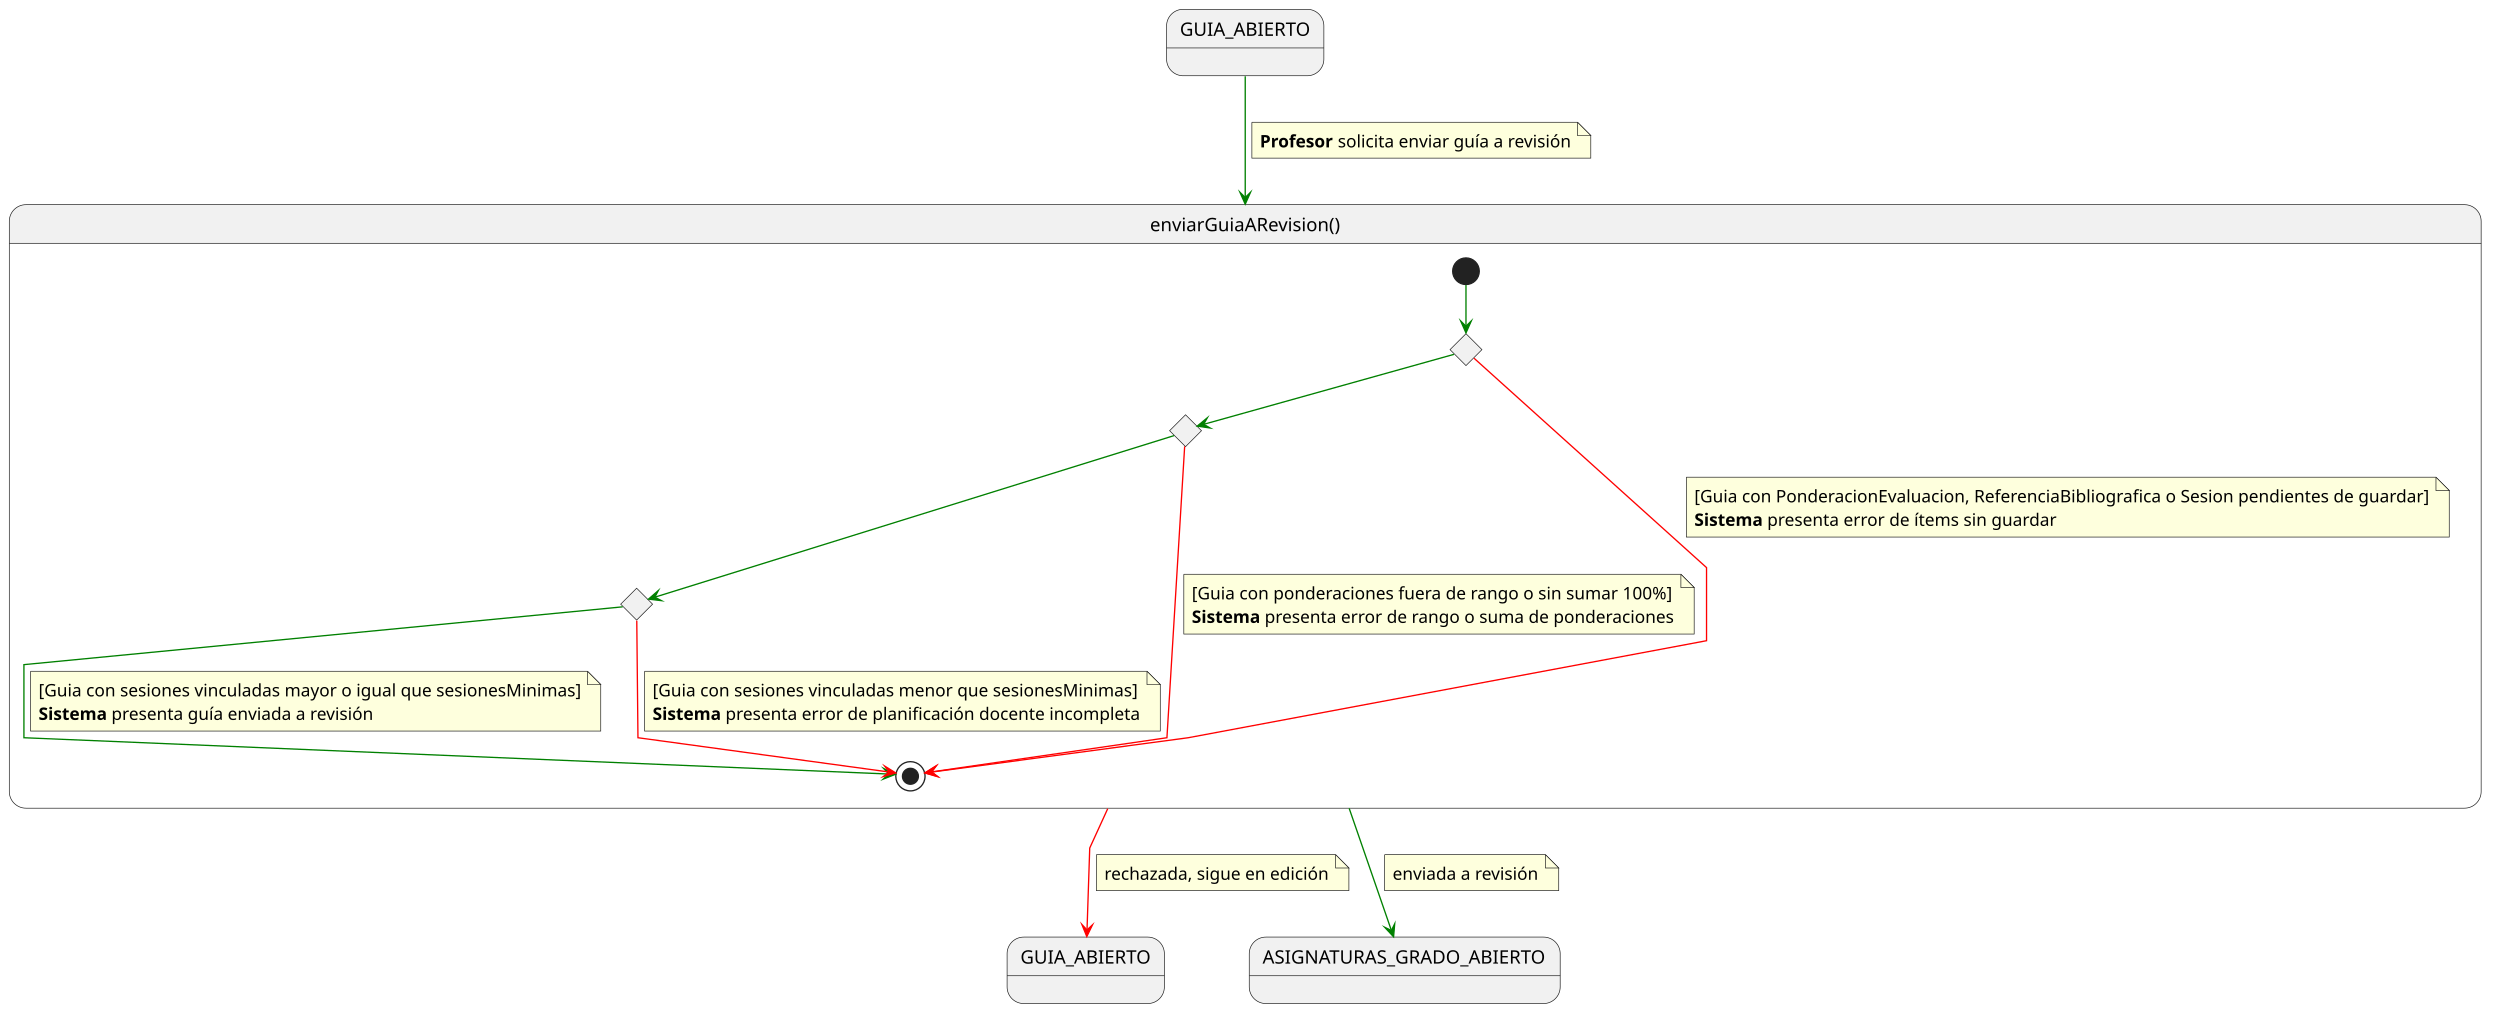
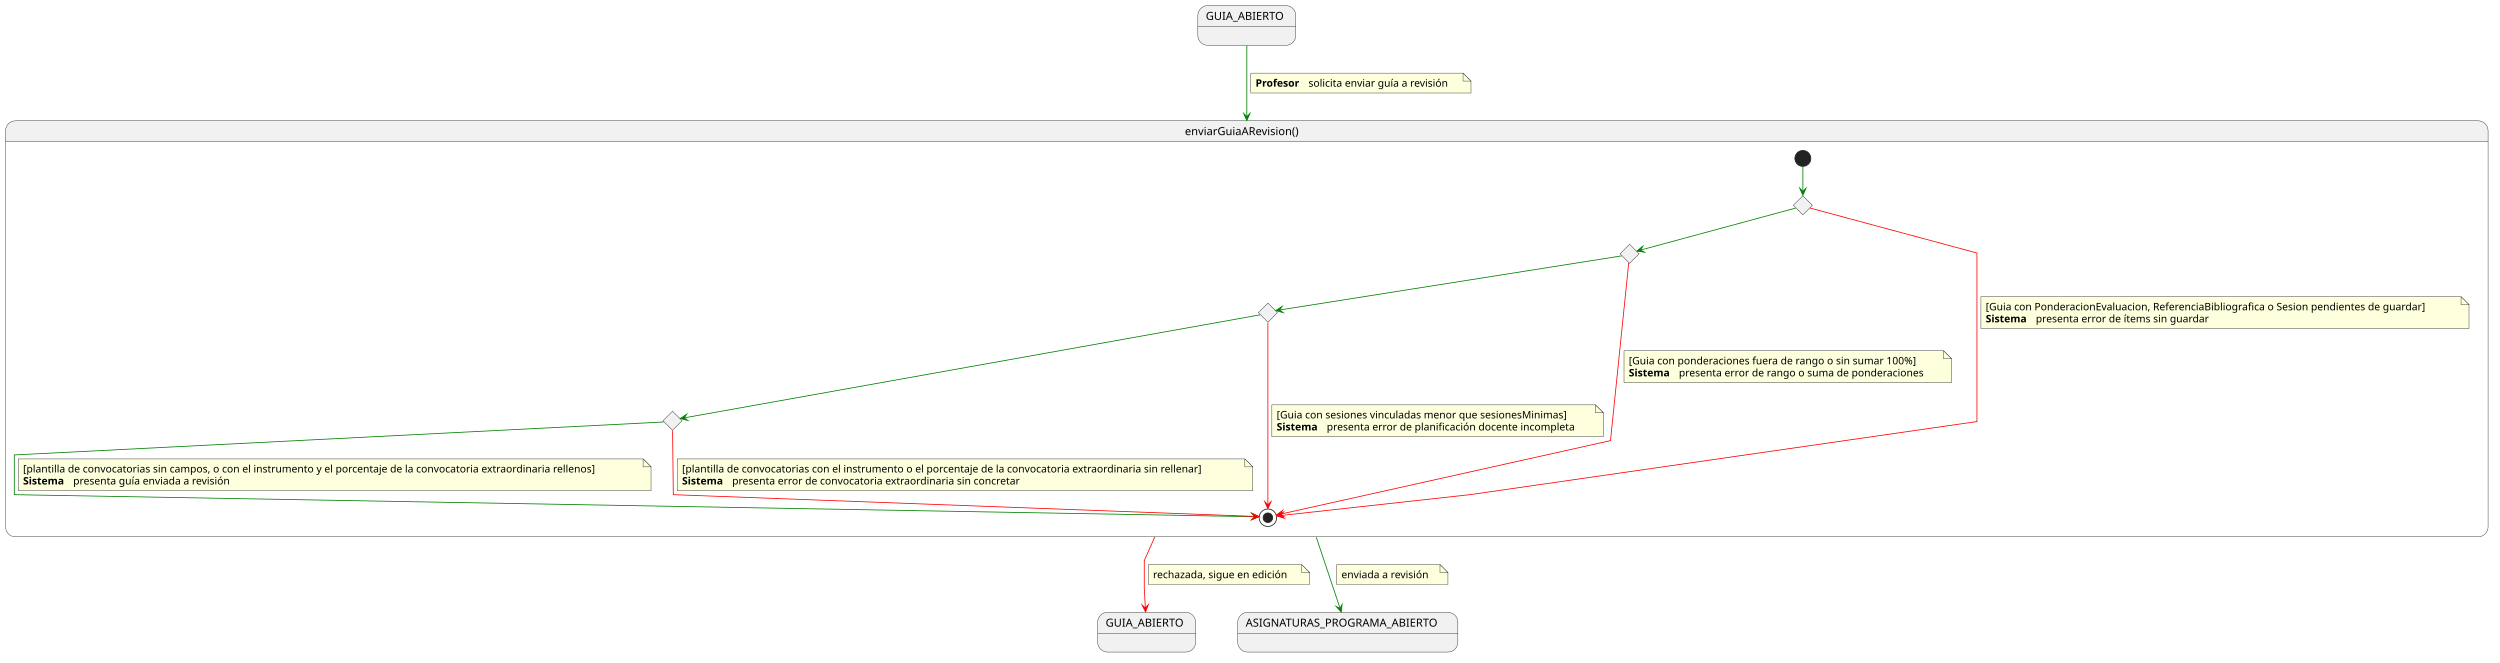
- <svg xmlns="http://www.w3.org/2000/svg" contentStyleType="text/css" data-diagram-type="STATE" height="769px" preserveAspectRatio="none" style="width:1881px;height:769px;background:#FFFFFF;" version="1.1" viewBox="0 0 1881 769" width="1881px" zoomAndPan="magnify">
+ <svg xmlns="http://www.w3.org/2000/svg" version="1.1" data-diagram-type="STATE" style="width:3145px;height:834px;background:#FFFFFF;" width="3145px" height="834px" viewBox="0 0 3145 834" zoomAndPan="magnify" preserveAspectRatio="none" contentStyleType="text/css">
  <defs />
-   <g>
-     <g class="entity" data-qualified-name="GUIA_ABIERTO" data-source-line="4" id="ent0001">
-       <rect fill="#F1F1F1" height="50" rx="12.5" ry="12.5" style="stroke:#181818;stroke-width:0.5;" width="118.336" x="877.74" y="7" />
-       <line style="stroke:#181818;stroke-width:0.5;" x1="877.74" x2="996.076" y1="36.068" y2="36.068" />
-       <text fill="#000000" font-family="sans-serif" font-size="14" lengthAdjust="spacing" textLength="98.336" x="887.74" y="26.966">GUIA_ABIERTO</text>
+   <g font-family="sans-serif" lengthAdjust="spacing">
+     <g class="entity" data-qualified-name="GUIA_ABIERTO" id="ent0001" data-source-line="3">
+       <rect x="1506.87" y="7" width="123.257" height="50" fill="#F1F1F1" style="stroke:#181818;stroke-width:0.5;" rx="12.5" ry="12.5" />
+       <line x1="1506.87" y1="33.297" x2="1630.127" y2="33.297" style="stroke:#181818;stroke-width:0.5;" />
+       <text x="1516.87" y="24.995" fill="#000" font-size="14" textLength="103.257">GUIA_ABIERTO</text>
    </g>
-     <g class="entity" data-qualified-name="GUIA_ABIERTO_SALIDA" data-source-line="5" id="ent0002">
-       <rect fill="#F1F1F1" height="50" rx="12.5" ry="12.5" style="stroke:#181818;stroke-width:0.5;" width="118.336" x="757.74" y="705.07" />
-       <line style="stroke:#181818;stroke-width:0.5;" x1="757.74" x2="876.076" y1="734.138" y2="734.138" />
-       <text fill="#000000" font-family="sans-serif" font-size="14" lengthAdjust="spacing" textLength="98.336" x="767.74" y="725.036">GUIA_ABIERTO</text>
+     <g class="entity" data-qualified-name="GUIA_ABIERTO_SALIDA" id="ent0002" data-source-line="4">
+       <rect x="1380.87" y="770.3" width="123.257" height="50" fill="#F1F1F1" style="stroke:#181818;stroke-width:0.5;" rx="12.5" ry="12.5" />
+       <line x1="1380.87" y1="796.597" x2="1504.127" y2="796.597" style="stroke:#181818;stroke-width:0.5;" />
+       <text x="1390.87" y="788.295" fill="#000" font-size="14" textLength="103.257">GUIA_ABIERTO</text>
    </g>
-     <g class="entity" data-qualified-name="ASIGNATURAS_GRADO_ABIERTOS_SALIDA" data-source-line="6" id="ent0003">
-       <rect fill="#F1F1F1" height="50" rx="12.5" ry="12.5" style="stroke:#181818;stroke-width:0.5;" width="233.947" x="939.94" y="705.07" />
-       <line style="stroke:#181818;stroke-width:0.5;" x1="939.94" x2="1173.887" y1="734.138" y2="734.138" />
-       <text fill="#000000" font-family="sans-serif" font-size="14" lengthAdjust="spacing" textLength="213.947" x="949.94" y="725.036">ASIGNATURAS_GRADO_ABIERTO</text>
+     <g class="entity" data-qualified-name="ASIGNATURAS_PROGRAMA_ABIERTOS_SALIDA" id="ent0003" data-source-line="5">
+       <rect x="1557.03" y="770.3" width="276.936" height="50" fill="#F1F1F1" style="stroke:#181818;stroke-width:0.5;" rx="12.5" ry="12.5" />
+       <line x1="1557.03" y1="796.597" x2="1833.966" y2="796.597" style="stroke:#181818;stroke-width:0.5;" />
+       <text x="1567.03" y="788.295" fill="#000" font-size="14" textLength="256.936">ASIGNATURAS_PROGRAMA_ABIERTO</text>
    </g>
-     <g class="entity" data-qualified-name="enviarGuiaARevision" data-source-line="13" id="ent0004">
-       <path d="M19.5,154 L1854.32,154 A12.5,12.5 0 0 1 1866.82,166.5 L1866.82,183.068 L7,183.068 L7,166.5 A12.5,12.5 0 0 1 19.5,154" fill="#F1F1F1" />
-       <rect fill="none" height="454.068" rx="12.5" ry="12.5" style="stroke:#181818;stroke-width:0.5;" width="1859.82" x="7" y="154" />
-       <line style="stroke:#181818;stroke-width:0.5;" x1="7" x2="1866.82" y1="183.068" y2="183.068" />
-       <text fill="#000000" font-family="sans-serif" font-size="14" lengthAdjust="spacing" textLength="143.331" x="865.244" y="173.966">enviarGuiaARevision()</text>
+     <g class="entity" data-qualified-name="enviarGuiaARevision" id="ent0004" data-source-line="12">
+       <path d="M19.5,152 L3117.5,152 A12.5,12.5 0 0 1 3130,164.5 L3130,178.297 L7,178.297 L7,164.5 A12.5,12.5 0 0 1 19.5,152" fill="#F1F1F1" />
+       <rect x="7" y="152" width="3123" height="523.297" fill="none" style="stroke:#181818;stroke-width:0.5;" rx="12.5" ry="12.5" />
+       <line x1="7" y1="178.297" x2="3130" y2="178.297" style="stroke:#181818;stroke-width:0.5;" />
+       <text x="1490.587" y="169.995" fill="#000" font-size="14" textLength="155.825">enviarGuiaARevision()</text>
      <g class="entity" data-qualified-name="enviarGuiaARevision.c1" id="ent0005">
-         <polygon fill="#F1F1F1" points="1103,251.068,1115,263.068,1103,275.068,1091,263.068,1103,251.068" style="stroke:#181818;stroke-width:0.5;stroke-linejoin:miter;stroke-miterlimit:10;" />
+         <polygon points="2268,246.297,2280,258.297,2268,270.297,2256,258.297,2268,246.297" fill="#F1F1F1" style="stroke:#181818;stroke-width:0.5;stroke-linejoin:miter;stroke-miterlimit:10;" />
      </g>
      <g class="entity" data-qualified-name="enviarGuiaARevision.c2" id="ent0006">
-         <polygon fill="#F1F1F1" points="892,312.068,904,324.068,892,336.068,880,324.068,892,312.068" style="stroke:#181818;stroke-width:0.5;stroke-linejoin:miter;stroke-miterlimit:10;" />
+         <polygon points="2050,307.297,2062,319.297,2050,331.297,2038,319.297,2050,307.297" fill="#F1F1F1" style="stroke:#181818;stroke-width:0.5;stroke-linejoin:miter;stroke-miterlimit:10;" />
      </g>
      <g class="entity" data-qualified-name="enviarGuiaARevision.c3" id="ent0007">
-         <polygon fill="#F1F1F1" points="479,442.568,491,454.568,479,466.568,467,454.568,479,442.568" style="stroke:#181818;stroke-width:0.5;stroke-linejoin:miter;stroke-miterlimit:10;" />
+         <polygon points="1595,381.297,1607,393.297,1595,405.297,1583,393.297,1595,381.297" fill="#F1F1F1" style="stroke:#181818;stroke-width:0.5;stroke-linejoin:miter;stroke-miterlimit:10;" />
      </g>
-       <g class="start_entity" data-qualified-name="enviarGuiaARevision..start.enviarGuiaARevision" data-source-line="19" id="ent0009">
-         <ellipse cx="1103" cy="204.068" fill="#222222" rx="10" ry="10" style="stroke:#222222;stroke-width:1;" />
+       <g class="entity" data-qualified-name="enviarGuiaARevision.c4" id="ent0008">
+         <polygon points="846,517.297,858,529.297,846,541.297,834,529.297,846,517.297" fill="#F1F1F1" style="stroke:#181818;stroke-width:0.5;stroke-linejoin:miter;stroke-miterlimit:10;" />
      </g>
-       <g class="end_entity" data-qualified-name="enviarGuiaARevision..end.enviarGuiaARevision" data-source-line="21" id="ent0011">
-         <ellipse cx="685" cy="584.068" fill="none" rx="11" ry="11" style="stroke:#222222;stroke-width:1;" />
-         <ellipse cx="685" cy="584.068" fill="#222222" rx="6" ry="6" style="stroke:#222222;stroke-width:1;" />
+       <g class="start_entity" data-qualified-name="enviarGuiaARevision..start.enviarGuiaARevision" id="ent0010" data-source-line="19">
+         <ellipse cx="2268" cy="199.297" rx="10" ry="10" fill="#222" style="stroke:#222;stroke-width:1;" />
      </g>
-       <g class="link" data-entity-1="ent0009" data-entity-2="ent0005" data-link-type="dependency" data-source-line="19" id="lnk10">
-         <path d="M1103,214.478 C1103,224.348 1103,234.858 1103,245.478" fill="none" id="*start*enviarGuiaARevision-to-c1" style="stroke:#008000;stroke-width:1;" />
-         <polygon fill="#008000" points="1103,250.478,1107,241.478,1103,245.478,1099,241.478,1103,250.478" style="stroke:#008000;stroke-width:1;stroke-linejoin:miter;stroke-miterlimit:10;" />
+       <g class="end_entity" data-qualified-name="enviarGuiaARevision..end.enviarGuiaARevision" id="ent0012" data-source-line="21">
+         <ellipse cx="1595" cy="651.297" rx="11" ry="11" fill="none" style="stroke:#222;stroke-width:1;" />
+         <ellipse cx="1595" cy="651.297" rx="6" ry="6" fill="#222" style="stroke:#222;stroke-width:1;" />
      </g>
-       <g class="link" data-entity-1="ent0005" data-entity-2="ent0011" data-link-type="dependency" data-source-line="21" id="lnk12">
-         <path d="M1109.02,269.488 C1140.43,297.778 1284,427.068 1284,427.068 C1284,427.068 1284,482.068 1284,482.068 C1284,482.068 894,555.068 894,555.068 C894,555.068 743.906,575.174 700.896,580.934" fill="none" id="c1-to-*end*enviarGuiaARevision" style="stroke:#FF0000;stroke-width:1;" />
-         <polygon fill="#FF0000" points="695.94,581.598,705.391,584.368,700.896,580.934,704.329,576.439,695.94,581.598" style="stroke:#FF0000;stroke-width:1;stroke-linejoin:miter;stroke-miterlimit:10;" />
-         <path d="M1268.82,359.068 L1268.82,404.068 L1842.82,404.068 L1842.82,369.068 L1832.82,359.068 L1268.82,359.068" fill="#FEFFDD" style="stroke:#181818;stroke-width:0.5;" />
-         <path d="M1832.82,359.068 L1832.82,369.068 L1842.82,369.068 L1832.82,359.068" fill="#FEFFDD" style="stroke:#181818;stroke-width:0.5;" />
-         <text fill="#000000" font-family="sans-serif" font-size="13" lengthAdjust="spacing" textLength="553.956" x="1274.82" y="377.965">[Guia con PonderacionEvaluacion, ReferenciaBibliografica o Sesion pendientes de guardar]</text>
-         <text fill="#000000" font-family="sans-serif" font-size="13" font-weight="700" lengthAdjust="spacing" textLength="51.441" x="1274.82" y="395.671">Sistema</text>
-         <text fill="#000000" font-family="sans-serif" font-size="13" lengthAdjust="spacing" textLength="218.53" x="1329.641" y="395.671">presenta error de ítems sin guardar</text>
+       <g class="link" data-entity-1="ent0010" data-entity-2="ent0005" id="lnk11" data-source-line="19" data-link-type="dependency">
+         <path d="M2268,209.707 C2268,219.577 2268,230.087 2268,240.707" style="stroke:#008000;stroke-width:1;" fill="none" id="*start*enviarGuiaARevision-to-c1" />
+         <polygon points="2268,245.707,2272,236.707,2268,240.707,2264,236.707,2268,245.707" fill="#008000" style="stroke:#008000;stroke-width:1;stroke-linejoin:miter;stroke-miterlimit:10;" />
      </g>
-       <g class="link" data-entity-1="ent0005" data-entity-2="ent0006" data-link-type="dependency" data-source-line="27" id="lnk13">
-         <path d="M1093.93,266.608 C1059.23,276.308 939.855,309.692 905.615,319.262" fill="none" id="c1-to-c2" style="stroke:#008000;stroke-width:1;" />
-         <polygon fill="#008000" points="900.8,320.608,910.544,322.038,905.615,319.262,908.391,314.333,900.8,320.608" style="stroke:#008000;stroke-width:1;stroke-linejoin:miter;stroke-miterlimit:10;" />
+       <g class="link" data-entity-1="ent0005" data-entity-2="ent0012" id="lnk13" data-source-line="21" data-link-type="dependency">
+         <path d="M2277.13,261.757 C2318.58,272.927 2487,318.297 2487,318.297 C2487,318.297 2487,318.297 2487,530.297 C2487,530.297 1849,622.297 1849,622.297 C1849,622.297 1660.37,643.089 1611.21,648.509" style="stroke:#F00;stroke-width:1;" fill="none" id="c1-to-*end*enviarGuiaARevision" />
+         <polygon points="1606.24,649.057,1615.624,652.046,1611.21,648.509,1614.747,644.095,1606.24,649.057" fill="#F00" style="stroke:#F00;stroke-width:1;stroke-linejoin:miter;stroke-miterlimit:10;" />
+         <path d="M2492,373.297 L2492,413.297 L3106,413.297 L3106,383.297 L3096,373.297 L2492,373.297" style="stroke:#181818;stroke-width:0.5;" fill="#FEFFDD" />
+         <path d="M3096,373.297 L3096,383.297 L3106,383.297 L3096,373.297" style="stroke:#181818;stroke-width:0.5;" fill="#FEFFDD" />
+         <text x="2498" y="390.364" fill="#000" font-size="13" textLength="593.347">[Guia con PonderacionEvaluacion, ReferenciaBibliografica o Sesion pendientes de guardar]</text>
+         <text x="2498" y="405.497" fill="#000" font-size="13" textLength="58.906" font-weight="700">Sistema</text>
+         <text x="2561.039" y="405.497" fill="#000" font-size="13" textLength="232.699">presenta error de ítems sin guardar</text>
      </g>
-       <g class="link" data-entity-1="ent0006" data-entity-2="ent0011" data-link-type="dependency" data-source-line="29" id="lnk14">
-         <path d="M891.34,335.848 C888.58,381.328 878,555.068 878,555.068 C878,555.068 741.708,574.841 700.878,580.76" fill="none" id="c2-to-*end*enviarGuiaARevision" style="stroke:#FF0000;stroke-width:1;" />
-         <polygon fill="#FF0000" points="695.93,581.478,705.411,584.145,700.878,580.76,704.263,576.228,695.93,581.478" style="stroke:#FF0000;stroke-width:1;stroke-linejoin:miter;stroke-miterlimit:10;" />
-         <path d="M890.7,432.068 L890.7,477.068 L1274.7,477.068 L1274.7,442.068 L1264.7,432.068 L890.7,432.068" fill="#FEFFDD" style="stroke:#181818;stroke-width:0.5;" />
-         <path d="M1264.7,432.068 L1264.7,442.068 L1274.7,442.068 L1264.7,432.068" fill="#FEFFDD" style="stroke:#181818;stroke-width:0.5;" />
-         <text fill="#000000" font-family="sans-serif" font-size="13" lengthAdjust="spacing" textLength="362.245" x="896.7" y="450.965">[Guia con ponderaciones fuera de rango o sin sumar 100%]</text>
-         <text fill="#000000" font-family="sans-serif" font-size="13" font-weight="700" lengthAdjust="spacing" textLength="51.441" x="896.7" y="468.671">Sistema</text>
-         <text fill="#000000" font-family="sans-serif" font-size="13" lengthAdjust="spacing" textLength="308.958" x="951.521" y="468.671">presenta error de rango o suma de ponderaciones</text>
+       <g class="link" data-entity-1="ent0005" data-entity-2="ent0006" id="lnk14" data-source-line="27" data-link-type="dependency">
+         <path d="M2258.91,261.757 C2223.45,271.357 2099.476,304.911 2063.956,314.521" style="stroke:#008000;stroke-width:1;" fill="none" id="c1-to-c2" />
+         <polygon points="2059.13,315.827,2068.862,317.338,2063.956,314.521,2066.773,309.615,2059.13,315.827" fill="#008000" style="stroke:#008000;stroke-width:1;stroke-linejoin:miter;stroke-miterlimit:10;" />
      </g>
-       <g class="link" data-entity-1="ent0006" data-entity-2="ent0007" data-link-type="dependency" data-source-line="35" id="lnk15">
-         <path d="M883.37,327.748 C829.74,344.438 547.204,432.342 492.704,449.302" fill="none" id="c2-to-c3" style="stroke:#008000;stroke-width:1;" />
-         <polygon fill="#008000" points="487.93,450.788,497.712,451.933,492.704,449.302,495.335,444.294,487.93,450.788" style="stroke:#008000;stroke-width:1;stroke-linejoin:miter;stroke-miterlimit:10;" />
+       <g class="link" data-entity-1="ent0006" data-entity-2="ent0012" id="lnk15" data-source-line="29" data-link-type="dependency">
+         <path d="M2048.94,330.657 C2044.29,375.937 2026,554.297 2026,554.297 C2026,554.297 1676.9,632.049 1610.53,646.839" style="stroke:#F00;stroke-width:1;" fill="none" id="c2-to-*end*enviarGuiaARevision" />
+         <polygon points="1605.65,647.927,1615.305,649.874,1610.53,646.839,1613.565,642.065,1605.65,647.927" fill="#F00" style="stroke:#F00;stroke-width:1;stroke-linejoin:miter;stroke-miterlimit:10;" />
+         <path d="M2043,441.297 L2043,481.297 L2455,481.297 L2455,451.297 L2445,441.297 L2043,441.297" style="stroke:#181818;stroke-width:0.5;" fill="#FEFFDD" />
+         <path d="M2445,441.297 L2445,451.297 L2455,451.297 L2445,441.297" style="stroke:#181818;stroke-width:0.5;" fill="#FEFFDD" />
+         <text x="2049" y="458.364" fill="#000" font-size="13" textLength="389.156">[Guia con ponderaciones fuera de rango o sin sumar 100%]</text>
+         <text x="2049" y="473.497" fill="#000" font-size="13" textLength="58.906" font-weight="700">Sistema</text>
+         <text x="2112.039" y="473.497" fill="#000" font-size="13" textLength="328.161">presenta error de rango o suma de ponderaciones</text>
      </g>
-       <g class="link" data-entity-1="ent0007" data-entity-2="ent0011" data-link-type="dependency" data-source-line="37" id="lnk16">
-         <path d="M468.51,456.578 C399.89,463.208 18,500.068 18,500.068 C18,500.068 18,555.068 18,555.068 C18,555.068 581.054,578.708 668.704,582.388" fill="none" id="c3-to-*end*enviarGuiaARevision" style="stroke:#008000;stroke-width:1;" />
-         <polygon fill="#008000" points="673.7,582.598,664.876,578.224,668.704,582.388,664.54,586.217,673.7,582.598" style="stroke:#008000;stroke-width:1;stroke-linejoin:miter;stroke-miterlimit:10;" />
-         <path d="M23,505.068 L23,550.068 L452,550.068 L452,515.068 L442,505.068 L23,505.068" fill="#FEFFDD" style="stroke:#181818;stroke-width:0.5;" />
-         <path d="M442,505.068 L442,515.068 L452,515.068 L442,505.068" fill="#FEFFDD" style="stroke:#181818;stroke-width:0.5;" />
-         <text fill="#000000" font-family="sans-serif" font-size="13" lengthAdjust="spacing" textLength="408.278" x="29" y="523.965">[Guia con sesiones vinculadas mayor o igual que sesionesMinimas]</text>
-         <text fill="#000000" font-family="sans-serif" font-size="13" font-weight="700" lengthAdjust="spacing" textLength="51.441" x="29" y="541.671">Sistema</text>
-         <text fill="#000000" font-family="sans-serif" font-size="13" lengthAdjust="spacing" textLength="197.808" x="83.821" y="541.671">presenta guía enviada a revisión</text>
+       <g class="link" data-entity-1="ent0006" data-entity-2="ent0007" id="lnk16" data-source-line="35" data-link-type="dependency">
+         <path d="M2040.07,321.867 C1979.9,331.387 1669.539,380.506 1609.739,389.966" style="stroke:#008000;stroke-width:1;" fill="none" id="c2-to-c3" />
+         <polygon points="1604.8,390.747,1614.314,393.291,1609.739,389.966,1613.064,385.39,1604.8,390.747" fill="#008000" style="stroke:#008000;stroke-width:1;stroke-linejoin:miter;stroke-miterlimit:10;" />
      </g>
-       <g class="link" data-entity-1="ent0007" data-entity-2="ent0011" data-link-type="dependency" data-source-line="43" id="lnk17">
-         <path d="M479.11,466.978 C479.38,493.118 480,555.068 480,555.068 C480,555.068 626.446,575.072 669.026,580.882" fill="none" id="c3-to-*end*enviarGuiaARevision-1" style="stroke:#FF0000;stroke-width:1;" />
-         <polygon fill="#FF0000" points="673.98,581.558,665.603,576.378,669.026,580.882,664.522,584.304,673.98,581.558" style="stroke:#FF0000;stroke-width:1;stroke-linejoin:miter;stroke-miterlimit:10;" />
-         <path d="M485,505.068 L485,550.068 L873,550.068 L873,515.068 L863,505.068 L485,505.068" fill="#FEFFDD" style="stroke:#181818;stroke-width:0.5;" />
-         <path d="M863,505.068 L863,515.068 L873,515.068 L863,505.068" fill="#FEFFDD" style="stroke:#181818;stroke-width:0.5;" />
-         <text fill="#000000" font-family="sans-serif" font-size="13" lengthAdjust="spacing" textLength="365.066" x="491" y="523.965">[Guia con sesiones vinculadas menor que sesionesMinimas]</text>
-         <text fill="#000000" font-family="sans-serif" font-size="13" font-weight="700" lengthAdjust="spacing" textLength="51.441" x="491" y="541.671">Sistema</text>
-         <text fill="#000000" font-family="sans-serif" font-size="13" lengthAdjust="spacing" textLength="312.494" x="545.821" y="541.671">presenta error de planificación docente incompleta</text>
+       <g class="link" data-entity-1="ent0007" data-entity-2="ent0008" id="lnk17" data-source-line="37" data-link-type="dependency">
+         <path d="M1585.26,396.037 C1503.81,410.617 942.132,511.096 860.672,525.676" style="stroke:#008000;stroke-width:1;" fill="none" id="c3-to-c4" />
+         <polygon points="855.75,526.557,865.314,528.909,860.672,525.676,863.904,521.034,855.75,526.557" fill="#008000" style="stroke:#008000;stroke-width:1;stroke-linejoin:miter;stroke-miterlimit:10;" />
+       </g>
+       <g class="link" data-entity-1="ent0008" data-entity-2="ent0012" id="lnk18" data-source-line="39" data-link-type="dependency">
+         <path d="M834.92,530.857 C736.67,535.847 18,572.297 18,572.297 C18,572.297 18,622.297 18,622.297 C18,622.297 1436.831,647.488 1578.651,650.008" style="stroke:#008000;stroke-width:1;" fill="none" id="c4-to-*end*enviarGuiaARevision" />
+         <polygon points="1583.65,650.097,1574.722,645.938,1578.651,650.008,1574.58,653.936,1583.65,650.097" fill="#008000" style="stroke:#008000;stroke-width:1;stroke-linejoin:miter;stroke-miterlimit:10;" />
+         <path d="M23,577.297 L23,617.297 L819,617.297 L819,587.297 L809,577.297 L23,577.297" style="stroke:#181818;stroke-width:0.5;" fill="#FEFFDD" />
+         <path d="M809,577.297 L809,587.297 L819,587.297 L809,577.297" style="stroke:#181818;stroke-width:0.5;" fill="#FEFFDD" />
+         <text x="29" y="594.364" fill="#000" font-size="13" textLength="775.734">[plantilla de convocatorias sin campos, o con el instrumento y el porcentaje de la convocatoria extraordinaria rellenos]</text>
+         <text x="29" y="609.497" fill="#000" font-size="13" textLength="58.906" font-weight="700">Sistema</text>
+         <text x="92.039" y="609.497" fill="#000" font-size="13" textLength="213.186">presenta guía enviada a revisión</text>
+       </g>
+       <g class="link" data-entity-1="ent0008" data-entity-2="ent0012" id="lnk19" data-source-line="45" data-link-type="dependency">
+         <path d="M846.12,541.577 C846.39,566.147 847,622.297 847,622.297 C847,622.297 1485.803,646.21 1578.853,649.69" style="stroke:#F00;stroke-width:1;" fill="none" id="c4-to-*end*enviarGuiaARevision-1" />
+         <polygon points="1583.85,649.877,1575.006,645.543,1578.853,649.69,1574.707,653.538,1583.85,649.877" fill="#F00" style="stroke:#F00;stroke-width:1;stroke-linejoin:miter;stroke-miterlimit:10;" />
+         <path d="M852,577.297 L852,617.297 L1576,617.297 L1576,587.297 L1566,577.297 L852,577.297" style="stroke:#181818;stroke-width:0.5;" fill="#FEFFDD" />
+         <path d="M1566,577.297 L1566,587.297 L1576,587.297 L1566,577.297" style="stroke:#181818;stroke-width:0.5;" fill="#FEFFDD" />
+         <text x="858" y="594.364" fill="#000" font-size="13" textLength="703.473">[plantilla de convocatorias con el instrumento o el porcentaje de la convocatoria extraordinaria sin rellenar]</text>
+         <text x="858" y="609.497" fill="#000" font-size="13" textLength="58.906" font-weight="700">Sistema</text>
+         <text x="921.039" y="609.497" fill="#000" font-size="13" textLength="388.026">presenta error de convocatoria extraordinaria sin concretar</text>
+       </g>
+       <g class="link" data-entity-1="ent0007" data-entity-2="ent0012" id="lnk20" data-source-line="51" data-link-type="dependency">
+         <path d="M1595,405.957 C1595,449.097 1595,594.197 1595,634.997" style="stroke:#F00;stroke-width:1;" fill="none" id="c3-to-*end*enviarGuiaARevision" />
+         <polygon points="1595,639.997,1599,630.997,1595,634.997,1591,630.997,1595,639.997" fill="#F00" style="stroke:#F00;stroke-width:1;stroke-linejoin:miter;stroke-miterlimit:10;" />
+         <path d="M1600,509.297 L1600,549.297 L2017,549.297 L2017,519.297 L2007,509.297 L1600,509.297" style="stroke:#181818;stroke-width:0.5;" fill="#FEFFDD" />
+         <path d="M2007,509.297 L2007,519.297 L2017,519.297 L2007,509.297" style="stroke:#181818;stroke-width:0.5;" fill="#FEFFDD" />
+         <text x="1606" y="526.364" fill="#000" font-size="13" textLength="390.679">[Guia con sesiones vinculadas menor que sesionesMinimas]</text>
+         <text x="1606" y="541.497" fill="#000" font-size="13" textLength="58.906" font-weight="700">Sistema</text>
+         <text x="1669.039" y="541.497" fill="#000" font-size="13" textLength="333.728">presenta error de planificación docente incompleta</text>
      </g>
    </g>
-     <g class="link" data-entity-1="ent0001" data-entity-2="ent0004" data-link-type="dependency" data-source-line="8" id="lnk8">
-       <path d="M936.91,57.4 C936.91,79.54 936.91,109.62 936.91,148.63" fill="none" id="GUIA_ABIERTO-to-enviarGuiaARevision" style="stroke:#008000;stroke-width:1;" />
-       <polygon fill="#008000" points="936.91,153.63,940.91,144.63,936.91,148.63,932.91,144.63,936.91,153.63" style="stroke:#008000;stroke-width:1;stroke-linejoin:miter;stroke-miterlimit:10;" />
-       <path d="M941.91,92 L941.91,119 L1196.91,119 L1196.91,102 L1186.91,92 L941.91,92" fill="#FEFFDD" style="stroke:#181818;stroke-width:0.5;" />
-       <path d="M1186.91,92 L1186.91,102 L1196.91,102 L1186.91,92" fill="#FEFFDD" style="stroke:#181818;stroke-width:0.5;" />
-       <text fill="#000000" font-family="sans-serif" font-size="13" font-weight="700" lengthAdjust="spacing" textLength="55.263" x="947.91" y="110.897">Profesor</text>
-       <text fill="#000000" font-family="sans-serif" font-size="13" lengthAdjust="spacing" textLength="175.994" x="1006.553" y="110.897">solicita enviar guía a revisión</text>
+     <g class="link" data-entity-1="ent0001" data-entity-2="ent0004" id="lnk9" data-source-line="7" data-link-type="dependency">
+       <path d="M1568.5,57.33 C1568.5,78.93 1568.5,108.01 1568.5,146.7" style="stroke:#008000;stroke-width:1;" fill="none" id="GUIA_ABIERTO-to-enviarGuiaARevision" />
+       <polygon points="1568.5,151.7,1572.5,142.7,1568.5,146.7,1564.5,142.7,1568.5,151.7" fill="#008000" style="stroke:#008000;stroke-width:1;stroke-linejoin:miter;stroke-miterlimit:10;" />
+       <path d="M1573.5,92 L1573.5,117 L1850.5,117 L1850.5,102 L1840.5,92 L1573.5,92" style="stroke:#181818;stroke-width:0.5;" fill="#FEFFDD" />
+       <path d="M1840.5,92 L1840.5,102 L1850.5,102 L1840.5,92" style="stroke:#181818;stroke-width:0.5;" fill="#FEFFDD" />
+       <text x="1579.5" y="109.067" fill="#000" font-size="13" textLength="62.423" font-weight="700">Profesor</text>
+       <text x="1646.055" y="109.067" fill="#000" font-size="13" textLength="190.417">solicita enviar guía a revisión</text>
    </g>
-     <g class="link" data-entity-1="ent0004" data-entity-2="ent0003" data-link-type="dependency" data-source-line="50" id="lnk18">
-       <path d="M1015.11,608.18 C1028.67,647.41 1039.238,677.944 1046.898,700.124" fill="none" id="enviarGuiaARevision-to-ASIGNATURAS_GRADO_ABIERTOS_SALIDA" style="stroke:#008000;stroke-width:1;" />
-       <polygon fill="#008000" points="1048.53,704.85,1049.373,695.037,1046.898,700.124,1041.811,697.649,1048.53,704.85" style="stroke:#008000;stroke-width:1;stroke-linejoin:miter;stroke-miterlimit:10;" />
-       <path d="M1041.79,643.07 L1041.79,670.07 L1172.79,670.07 L1172.79,653.07 L1162.79,643.07 L1041.79,643.07" fill="#FEFFDD" style="stroke:#181818;stroke-width:0.5;" />
-       <path d="M1162.79,643.07 L1162.79,653.07 L1172.79,653.07 L1162.79,643.07" fill="#FEFFDD" style="stroke:#181818;stroke-width:0.5;" />
-       <text fill="#000000" font-family="sans-serif" font-size="13" lengthAdjust="spacing" textLength="110.097" x="1047.79" y="661.967">enviada a revisión</text>
+     <g class="link" data-entity-1="ent0004" data-entity-2="ent0003" id="lnk21" data-source-line="58" data-link-type="dependency">
+       <path d="M1655.84,675.74 C1668.78,714.41 1678.583,743.729 1685.803,765.299" style="stroke:#008000;stroke-width:1;" fill="none" id="enviarGuiaARevision-to-ASIGNATURAS_PROGRAMA_ABIERTOS_SALIDA" />
+       <polygon points="1687.39,770.04,1688.326,760.236,1685.803,765.299,1680.74,762.775,1687.39,770.04" fill="#008000" style="stroke:#008000;stroke-width:1;stroke-linejoin:miter;stroke-miterlimit:10;" />
+       <path d="M1681.5,710.3 L1681.5,735.3 L1821.5,735.3 L1821.5,720.3 L1811.5,710.3 L1681.5,710.3" style="stroke:#181818;stroke-width:0.5;" fill="#FEFFDD" />
+       <path d="M1811.5,710.3 L1811.5,720.3 L1821.5,720.3 L1811.5,710.3" style="stroke:#181818;stroke-width:0.5;" fill="#FEFFDD" />
+       <text x="1687.5" y="727.367" fill="#000" font-size="13" textLength="119.184">enviada a revisión</text>
    </g>
-     <g class="link" data-entity-1="ent0004" data-entity-2="ent0002" data-link-type="dependency" data-source-line="55" id="lnk19">
-       <path d="M833.45,608.45 C825.16,626.57 819.91,638.07 819.91,638.07 C819.91,638.07 818.765,672.733 817.875,699.683" fill="none" id="enviarGuiaARevision-to-GUIA_ABIERTO_SALIDA" style="stroke:#FF0000;stroke-width:1;" />
-       <polygon fill="#FF0000" points="817.71,704.68,822.005,695.817,817.875,699.683,814.009,695.553,817.71,704.68" style="stroke:#FF0000;stroke-width:1;stroke-linejoin:miter;stroke-miterlimit:10;" />
-       <path d="M824.91,643.07 L824.91,670.07 L1014.91,670.07 L1014.91,653.07 L1004.91,643.07 L824.91,643.07" fill="#FEFFDD" style="stroke:#181818;stroke-width:0.5;" />
-       <path d="M1004.91,643.07 L1004.91,653.07 L1014.91,653.07 L1004.91,643.07" fill="#FEFFDD" style="stroke:#181818;stroke-width:0.5;" />
-       <text fill="#000000" font-family="sans-serif" font-size="13" lengthAdjust="spacing" textLength="169.065" x="830.91" y="661.967">rechazada, sigue en edición</text>
+     <g class="link" data-entity-1="ent0004" data-entity-2="ent0002" id="lnk22" data-source-line="63" data-link-type="dependency">
+       <path d="M1452.7,675.56 C1444.57,693.88 1439.5,705.3 1439.5,705.3 C1439.5,705.3 1439.5,740.3 1439.5,740.3 C1439.5,740.3 1440.074,750.548 1440.864,764.838" style="stroke:#F00;stroke-width:1;" fill="none" id="enviarGuiaARevision-to-GUIA_ABIERTO_SALIDA" />
+       <polygon points="1441.14,769.83,1444.637,760.623,1440.864,764.838,1436.649,761.065,1441.14,769.83" fill="#F00" style="stroke:#F00;stroke-width:1;stroke-linejoin:miter;stroke-miterlimit:10;" />
+       <path d="M1444.5,710.3 L1444.5,735.3 L1647.5,735.3 L1647.5,720.3 L1637.5,710.3 L1444.5,710.3" style="stroke:#181818;stroke-width:0.5;" fill="#FEFFDD" />
+       <path d="M1637.5,710.3 L1637.5,720.3 L1647.5,720.3 L1637.5,710.3" style="stroke:#181818;stroke-width:0.5;" fill="#FEFFDD" />
+       <text x="1450.5" y="727.367" fill="#000" font-size="13" textLength="182.159">rechazada, sigue en edición</text>
    </g>
  </g>
</svg>
